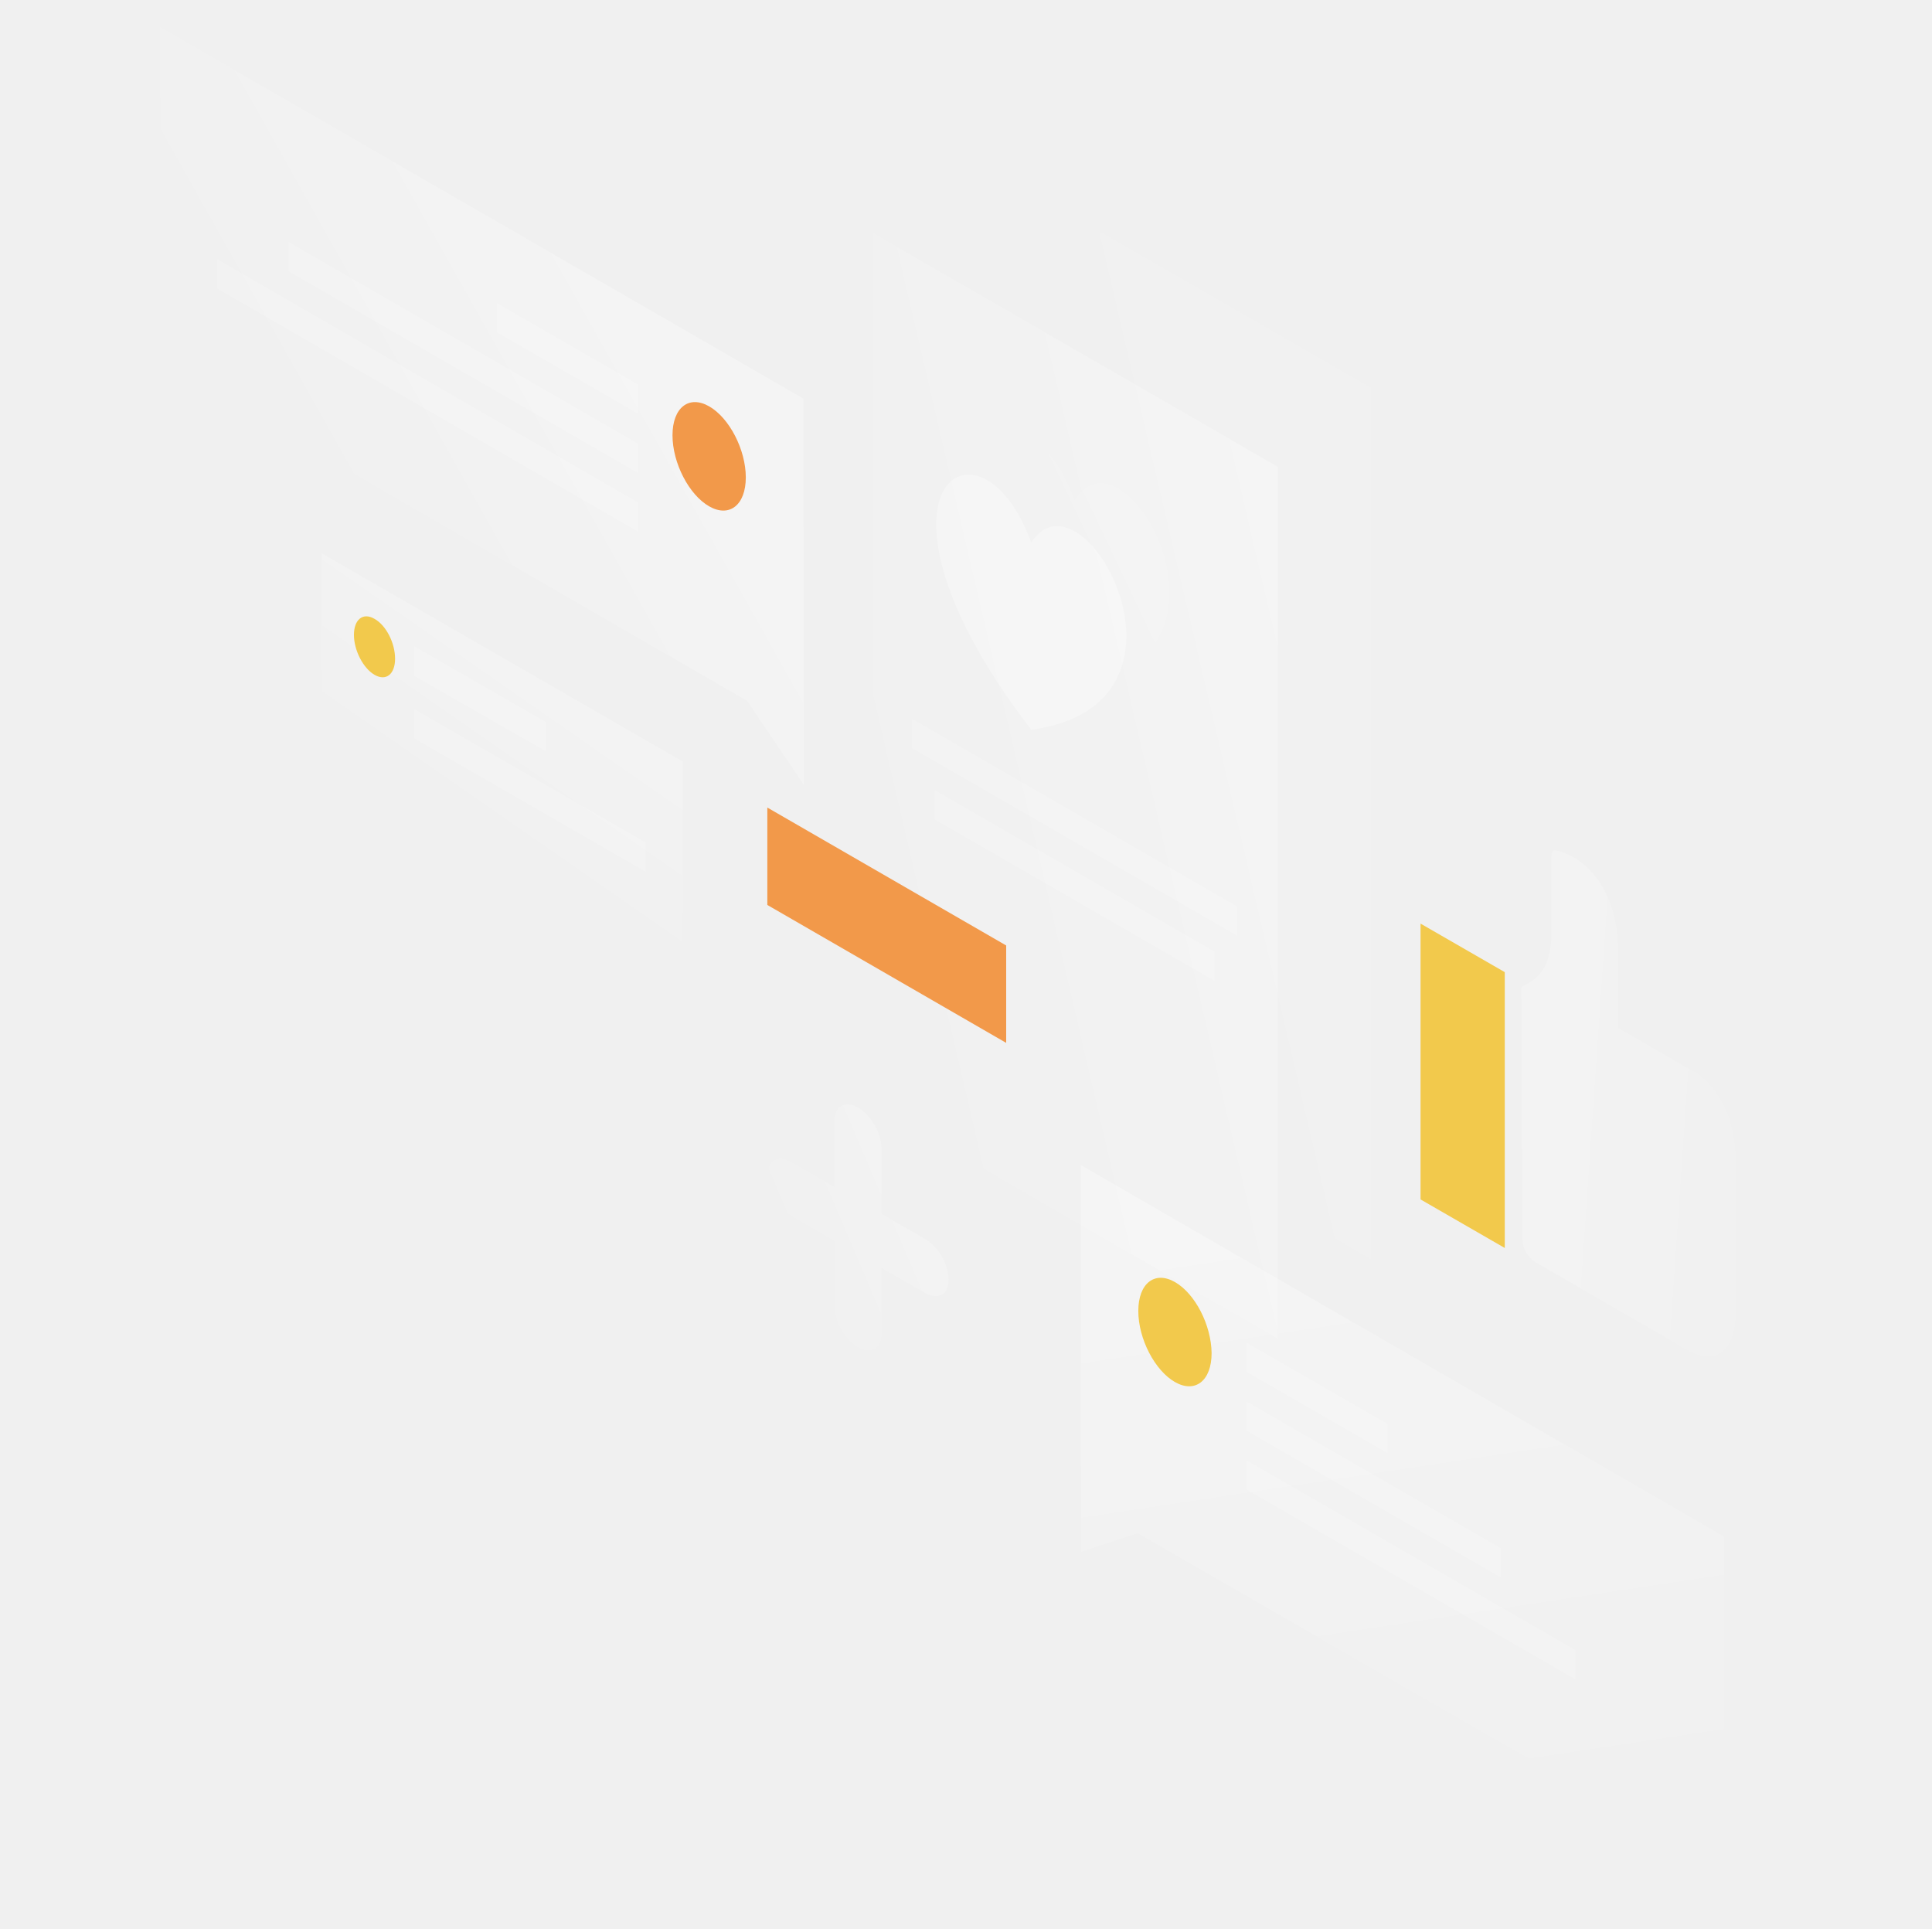
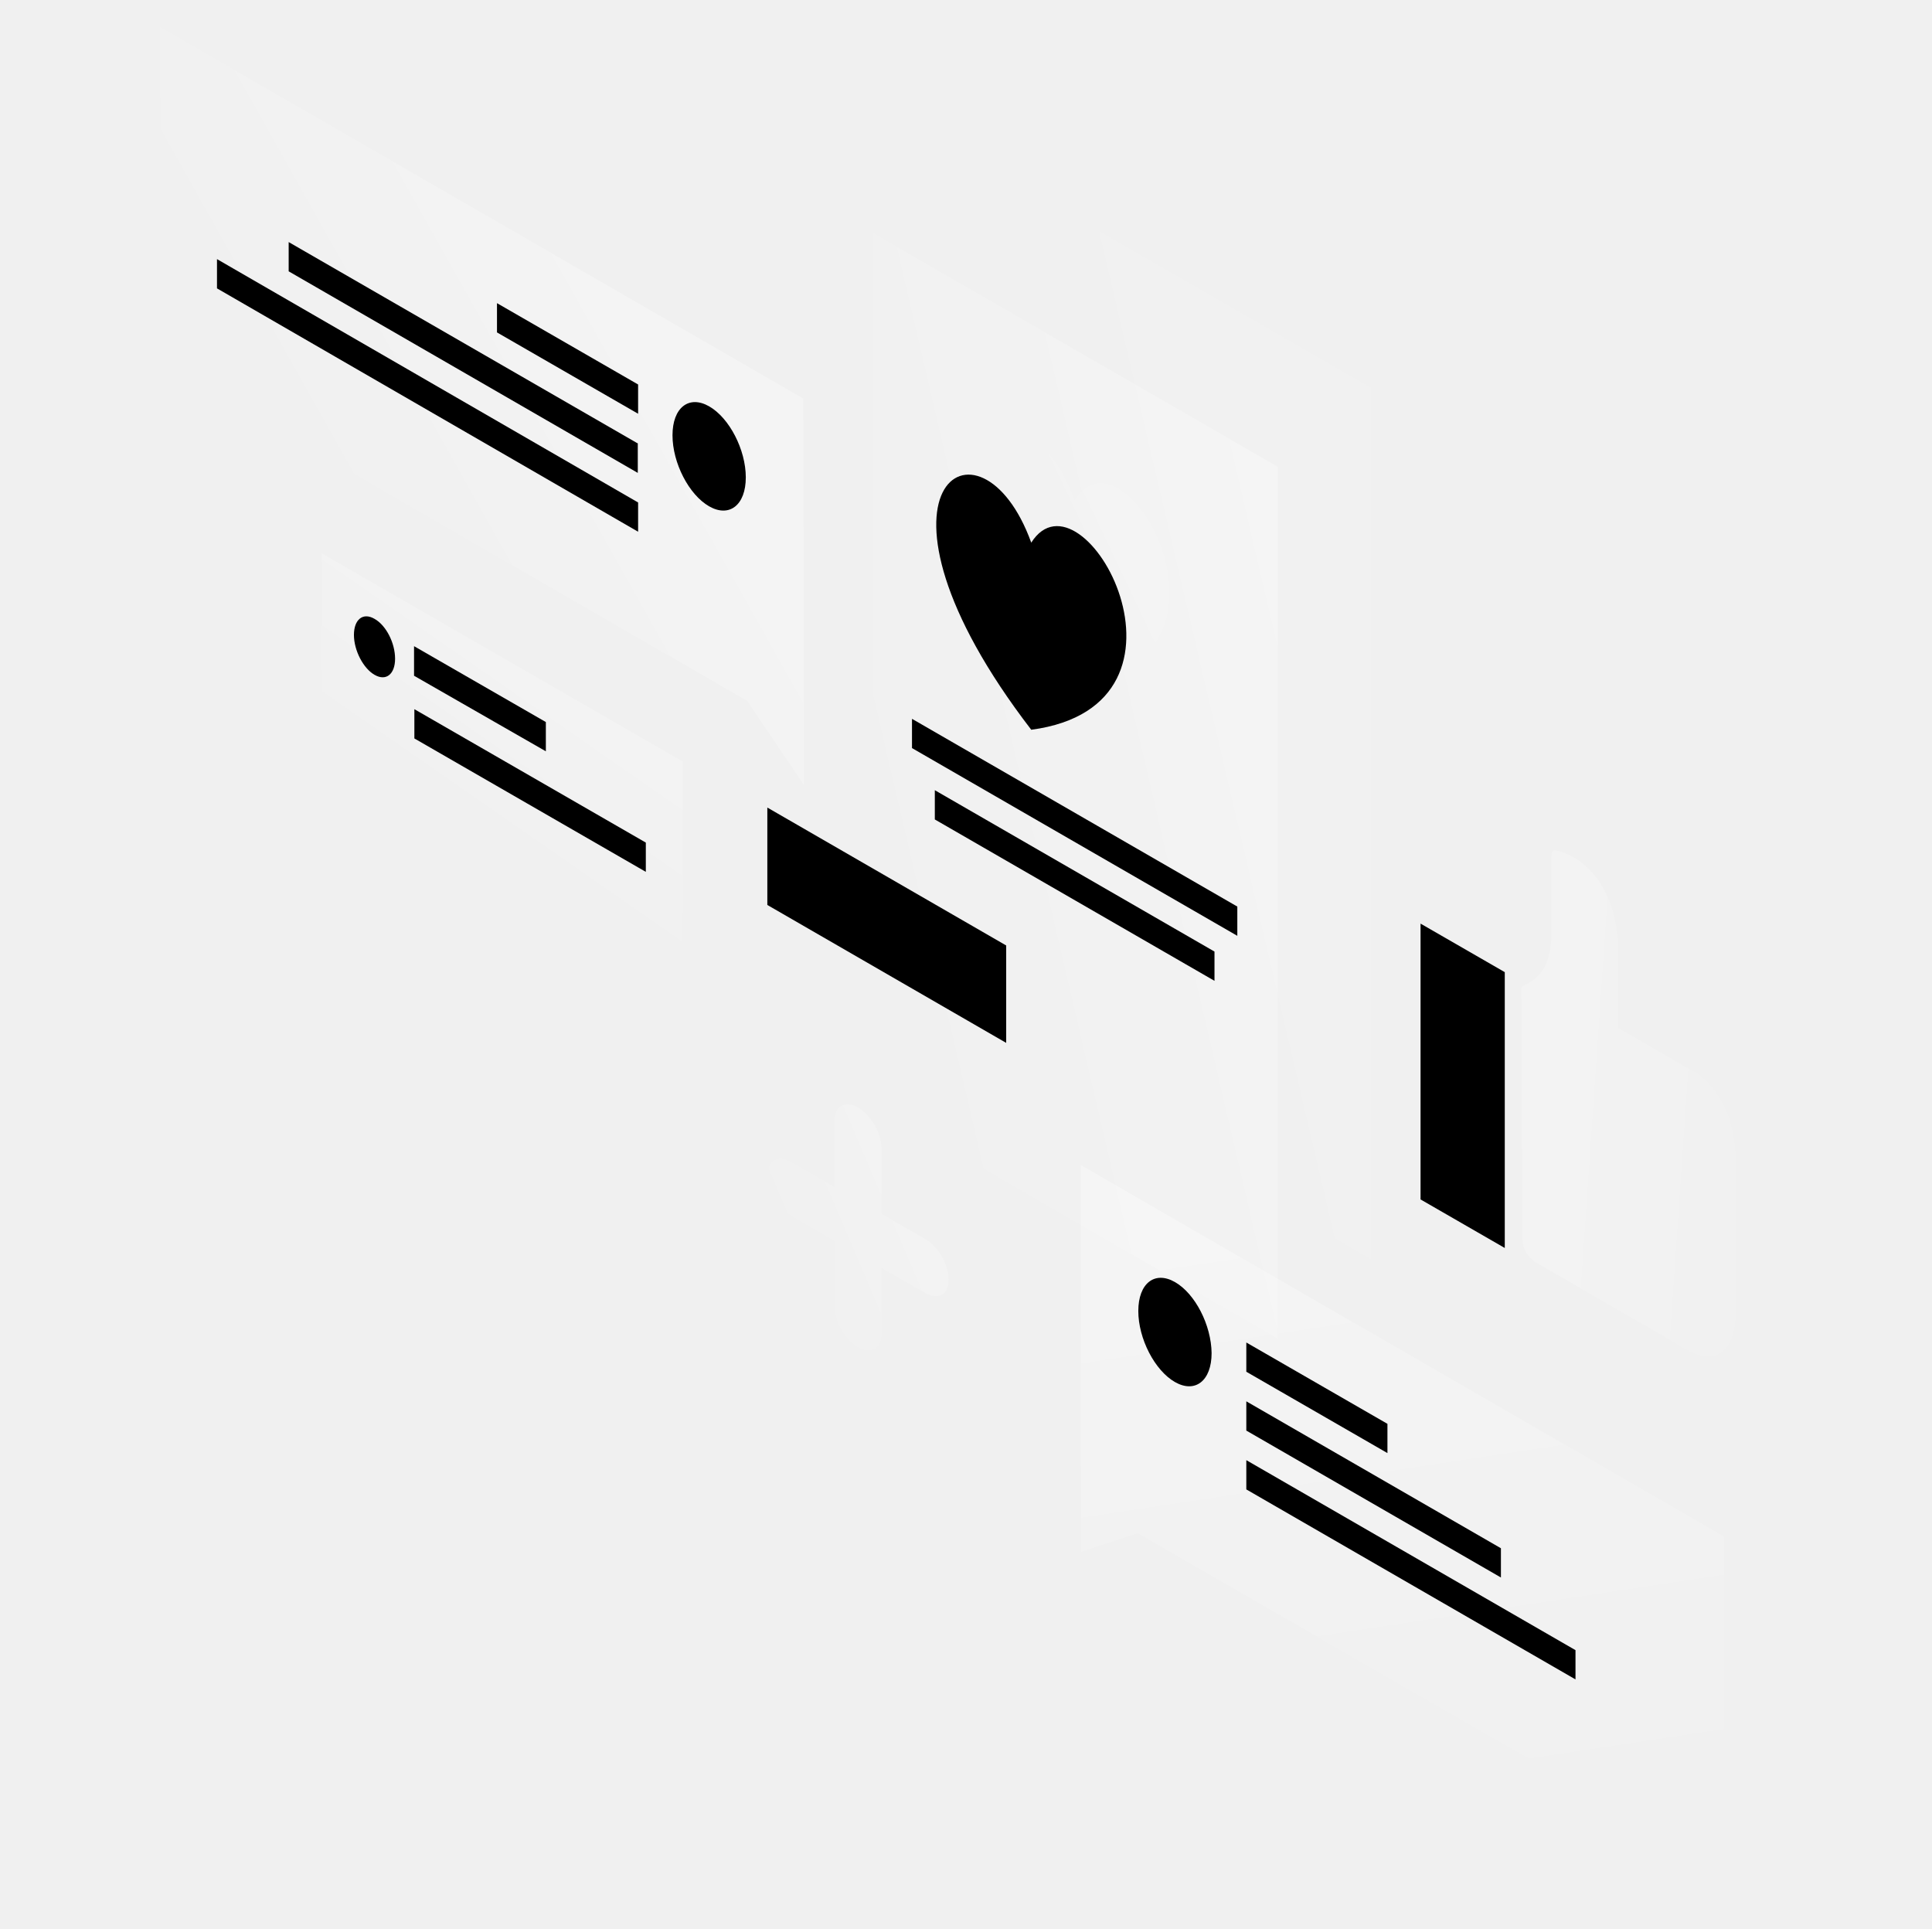
<svg xmlns="http://www.w3.org/2000/svg" version="1.1" id="Layer_1" x="0px" y="0px" viewBox="0 0 601 600" style="enable-background:new 0 0 601 600;" xml:space="preserve">
  <style type="text/css">
	.st0{opacity:0.2;fill:url(#Path_00000090288581097110886490000008686874817310105533_);enable-background:new    ;}
	.st1{fill:#F2C94C;}
	.st2{opacity:0.15;fill:#FFFFFF;enable-background:new    ;}
	.st3{opacity:7.000000e-02;fill:url(#Path-5_00000126282113629217394210000000504426858189518222_);enable-background:new    ;}
	.st4{opacity:0.3;fill:url(#Path-6_00000083072015592501490600000002806309120816859284_);enable-background:new    ;}
	.st5{fill:#F2994A;}
	.st6{opacity:0.2;fill:url(#Path-10_00000141433689200315601750000006229045245358233984_);enable-background:new    ;}
	.st7{opacity:0.3;fill:url(#Path-12_00000055676304149906097120000017976928758761045439_);enable-background:new    ;}
	.st8{opacity:0.3;fill:url(#Path-17_00000053522389853139551570000003436356638715665580_);enable-background:new    ;}
	.st9{opacity:0.2;fill:url(#Path-22_00000162351971189953303520000002818199099746211763_);enable-background:new    ;}
	.st10{opacity:5.000000e-02;fill:url(#Path-23_00000084504414307426305180000011427184291614861983_);enable-background:new    ;}
	.st11{opacity:0.3;fill:#FFFFFF;enable-background:new    ;}
</style>
  <linearGradient id="Path_00000094577835738856846000000018368930974800697218_" gradientUnits="userSpaceOnUse" x1="-657.718" y1="841.191" x2="-657.87" y2="840.952" gradientTransform="matrix(167 0 0 -183.4 110007.898 154486.188)">
    <stop offset="0" style="stop-color:#FFFFFF" />
    <stop offset="1" style="stop-color:#FFFFFF;stop-opacity:0" />
  </linearGradient>
  <path id="Path" style="opacity:0.2;fill:url(#Path_00000094577835738856846000000018368930974800697218_);enable-background:new    ;" d="  M212.4,236.9l-112.3-64.8v58.5l112.3,64.8V236.9z" />
-   <path id="Path-2" class="st1" d="M122.9,204.9c0,4.8-2.8,7.1-6.4,5c-3.5-2-6.4-7.6-6.4-12.4s2.8-7.1,6.4-5  C120.1,194.5,122.9,200,122.9,204.9z" />
-   <path id="Path-3" class="st2" d="M128.8,201l41,23.6v9.1l-41-23.5V201z" />
-   <path id="Path-4" class="st2" d="M128.9,220.6l72,41.5v9.1l-72-41.5V220.6z" />
+   <path id="Path-2" className="st1" d="M122.9,204.9c0,4.8-2.8,7.1-6.4,5c-3.5-2-6.4-7.6-6.4-12.4s2.8-7.1,6.4-5  C120.1,194.5,122.9,200,122.9,204.9z" />
+   <path id="Path-3" className="st2" d="M128.8,201l41,23.6v9.1l-41-23.5V201z" />
+   <path id="Path-4" className="st2" d="M128.9,220.6l72,41.5v9.1l-72-41.5V220.6z" />
  <linearGradient id="Path-5_00000062873495954873897090000008539231850509255053_" gradientUnits="userSpaceOnUse" x1="-658.019" y1="840.939" x2="-658.697" y2="840.509" gradientTransform="matrix(187.2 0 0 -511.3 123617.898 430065.594)">
    <stop offset="0" style="stop-color:#FFFFFF" />
    <stop offset="1" style="stop-color:#FFFFFF;stop-opacity:0" />
  </linearGradient>
  <path id="Path-5" style="opacity:7.000000e-02;fill:url(#Path-5_00000062873495954873897090000008539231850509255053_);enable-background:new    ;" d="  M300.7,48l125.9,72.7v271.2l-125.9-72.6V48z" />
  <linearGradient id="Path-6_00000013895865477408775030000014841840446126852523_" gradientUnits="userSpaceOnUse" x1="-657.943" y1="840.962" x2="-658.622" y2="840.533" gradientTransform="matrix(187.2 0 0 -511.3 123574.602 430102)">
    <stop offset="0" style="stop-color:#FFFFFF" />
    <stop offset="1" style="stop-color:#FFFFFF;stop-opacity:0" />
  </linearGradient>
  <path id="Path-6" style="opacity:0.3;fill:url(#Path-6_00000013895865477408775030000014841840446126852523_);enable-background:new    ;" d="  M271.6,72.5l125.9,72.7v271.2l-125.9-72.6V72.5z" />
-   <path id="Path-7" class="st2" d="M283.7,223.6L384.9,282v9.1l-101.2-58.4V223.6z" />
-   <path id="Path-8" class="st2" d="M290.8,245.8l87,50.2v9.1l-87-50.2V245.8z" />
-   <path id="Path-9" class="st5" d="M238.7,281.5v-30.3l74.3,42.9v30.3L238.7,281.5z" />
+   <path id="Path-7" className="st2" d="M283.7,223.6L384.9,282v9.1l-101.2-58.4V223.6z" />
+   <path id="Path-8" className="st2" d="M290.8,245.8l87,50.2v9.1l-87-50.2V245.8z" />
+   <path id="Path-9" className="st5" d="M238.7,281.5v-30.3l74.3,42.9v30.3L238.7,281.5z" />
  <linearGradient id="Path-10_00000011751496874179926030000004957630198725333122_" gradientUnits="userSpaceOnUse" x1="-659.281" y1="841.217" x2="-658.432" y2="841.079" gradientTransform="matrix(99.2154 0 0 -234.0256 65892.617 197199.812)">
    <stop offset="0" style="stop-color:#FFFFFF" />
    <stop offset="1" style="stop-color:#FFFFFF;stop-opacity:0" />
  </linearGradient>
  <path id="Path-10" style="opacity:0.2;fill:url(#Path-10_00000011751496874179926030000004957630198725333122_);enable-background:new    ;" d="  M498,275c-5.8-9.2-13.8-10.4-14.1-10.5c-0.8-0.1-1.3,0.6-1.3,1.7v24.3c0,8.3-2.8,13.6-8.4,15.9c-0.6,0.3-1,0.9-0.9,1.6  c0,11.7,0.2,61.9,0.3,77.6c0.1,2.8,1.6,5.4,4,7c12,6.9,46.3,26.8,46.3,26.8c9.1,5.3,15,2,16-8.9l0.1-48.2c0-7.3-1.3-14.9-5.3-21.1  c-2.3-3.6-5-6.3-7.8-7.9l-23.5-13.5v-22.6C503.5,288.3,501.6,280.9,498,275z" />
-   <path id="Path-11" class="st1" d="M441.9,287.3l26.2,15.1v85.8l-26.2-15.1V287.3z" />
+   <path id="Path-11" className="st1" d="M441.9,287.3l26.2,15.1v85.8l-26.2-15.1V287.3z" />
  <linearGradient id="Path-12_00000003105677266829704900000007838517606082136753_" gradientUnits="userSpaceOnUse" x1="-657.904" y1="840.775" x2="-658.252" y2="840.545" gradientTransform="matrix(297.7 0 0 -350.6 196064.281 294858.094)">
    <stop offset="0" style="stop-color:#FFFFFF" />
    <stop offset="1" style="stop-color:#FFFFFF;stop-opacity:0" />
  </linearGradient>
  <path id="Path-12" style="opacity:0.3;fill:url(#Path-12_00000003105677266829704900000007838517606082136753_);enable-background:new    ;" d="  M249.9,124L49.8,8.4l0.1,104.3l182.5,105.3l17.7,26.2L249.9,124z" />
-   <path id="Path-13" class="st2" d="M198.5,119.6l-43.9-25.3v9.1l43.9,25.3V119.6z" />
-   <path id="Path-14" class="st2" d="M198.5,138L89.8,75.3v9.1l108.6,62.7V138z" />
-   <path id="Path-15" class="st2" d="M198.5,156.3l-131-75.7v9.1l131,75.7V156.3z" />
-   <path id="Path-16" class="st5" d="M209.2,135.4c0,8.6,5.1,18.5,11.4,22.1s11.4-0.4,11.4-9s-5.1-18.5-11.4-22.1  S209.2,126.8,209.2,135.4z" />
+   <path id="Path-13" className="st2" d="M198.5,119.6l-43.9-25.3v9.1l43.9,25.3V119.6z" />
+   <path id="Path-14" className="st2" d="M198.5,138L89.8,75.3v9.1l108.6,62.7V138z" />
+   <path id="Path-15" className="st2" d="M198.5,156.3l-131-75.7v9.1l131,75.7V156.3z" />
+   <path id="Path-16" className="st5" d="M209.2,135.4c0,8.6,5.1,18.5,11.4,22.1s11.4-0.4,11.4-9s-5.1-18.5-11.4-22.1  S209.2,126.8,209.2,135.4z" />
  <linearGradient id="Path-17_00000171678521098143263110000001499228560115259828_" gradientUnits="userSpaceOnUse" x1="-658.61" y1="841.502" x2="-658.522" y2="840.86" gradientTransform="matrix(297.7 0 0 -326.9 196490.203 275452.719)">
    <stop offset="0" style="stop-color:#FFFFFF" />
    <stop offset="1" style="stop-color:#FFFFFF;stop-opacity:0" />
  </linearGradient>
  <path id="Path-17" style="opacity:0.3;fill:url(#Path-17_00000171678521098143263110000001499228560115259828_);enable-background:new    ;" d="  M336.2,362.4L536.4,478l0.1,104.3L353.9,476.9l-17.6,5.8L336.2,362.4z" />
-   <path id="Path-18" class="st2" d="M387.7,417.6l43.9,25.3v9.1l-43.9-25.3V417.6z" />
-   <path id="Path-19" class="st2" d="M387.7,435.9l79.2,45.7v9.1L387.7,445V435.9z" />
-   <path id="Path-20" class="st2" d="M387.7,454.2l102.4,59.1v9.1l-102.4-59.1V454.2z" />
-   <path id="Path-21" class="st1" d="M376.9,420.9c0,8.6-5.1,12.6-11.4,9s-11.4-13.5-11.4-22.1s5.1-12.6,11.4-9  C371.8,402.4,376.8,412.2,376.9,420.9z" />
+   <path id="Path-18" className="st2" d="M387.7,417.6l43.9,25.3v9.1l-43.9-25.3V417.6z" />
+   <path id="Path-19" className="st2" d="M387.7,435.9l79.2,45.7v9.1L387.7,445V435.9z" />
+   <path id="Path-20" className="st2" d="M387.7,454.2l102.4,59.1v9.1l-102.4-59.1V454.2z" />
+   <path id="Path-21" className="st1" d="M376.9,420.9c0,8.6-5.1,12.6-11.4,9s-11.4-13.5-11.4-22.1s5.1-12.6,11.4-9  C371.8,402.4,376.8,412.2,376.9,420.9z" />
  <linearGradient id="Path-22_00000080889305475013842960000014830311205378899636_" gradientUnits="userSpaceOnUse" x1="-657.566" y1="842.15" x2="-657.988" y2="841.905" gradientTransform="matrix(83.6 0 0 -113.9338 55253.504 96320.07)">
    <stop offset="0" style="stop-color:#FFFFFF" />
    <stop offset="1" style="stop-color:#FFFFFF;stop-opacity:0" />
  </linearGradient>
  <path id="Path-22" style="opacity:0.2;fill:url(#Path-22_00000080889305475013842960000014830311205378899636_);enable-background:new    ;" d="  M266.9,344.5c4,2.3,7.3,7.9,7.3,12.6v20.5l13.6,7.8c4,2.3,7.3,7.9,7.3,12.6s-3.2,6.5-7.3,4.2l-13.6-7.8v20.5c0,4.6-3.2,6.5-7.3,4.2  c-4-2.3-7.3-7.9-7.3-12.6v-20.5l-13.6-7.8c-4-2.3-7.3-7.9-7.3-12.6c0-4.6,3.2-6.5,7.3-4.2l13.6,7.8v-20.5  C259.6,344.1,262.9,342.2,266.9,344.5z" />
  <linearGradient id="Path-23_00000070087485541104948920000013614855369500176035_" gradientUnits="userSpaceOnUse" x1="-658.005" y1="841.272" x2="-658.494" y2="840.96" gradientTransform="matrix(87.9575 0 0 -118.028 58223.051 99452.039)">
    <stop offset="0" style="stop-color:#FFFFFF" />
    <stop offset="1" style="stop-color:#FFFFFF;stop-opacity:0" />
  </linearGradient>
  <path id="Path-23" style="opacity:5.000000e-02;fill:url(#Path-23_00000070087485541104948920000013614855369500176035_);enable-background:new    ;" d="  M334.3,213.6c-57.7-75.1-15.9-102.2,0-58.2C350.3,130,392,205.8,334.3,213.6z" />
-   <path id="Path-24" class="st11" d="M320.8,227c-57.7-75.1-15.9-102.2,0-58.2C336.8,143.5,378.5,219.3,320.8,227z" />
+   <path id="Path-24" className="st11" d="M320.8,227c-57.7-75.1-15.9-102.2,0-58.2C336.8,143.5,378.5,219.3,320.8,227z" />
</svg>
